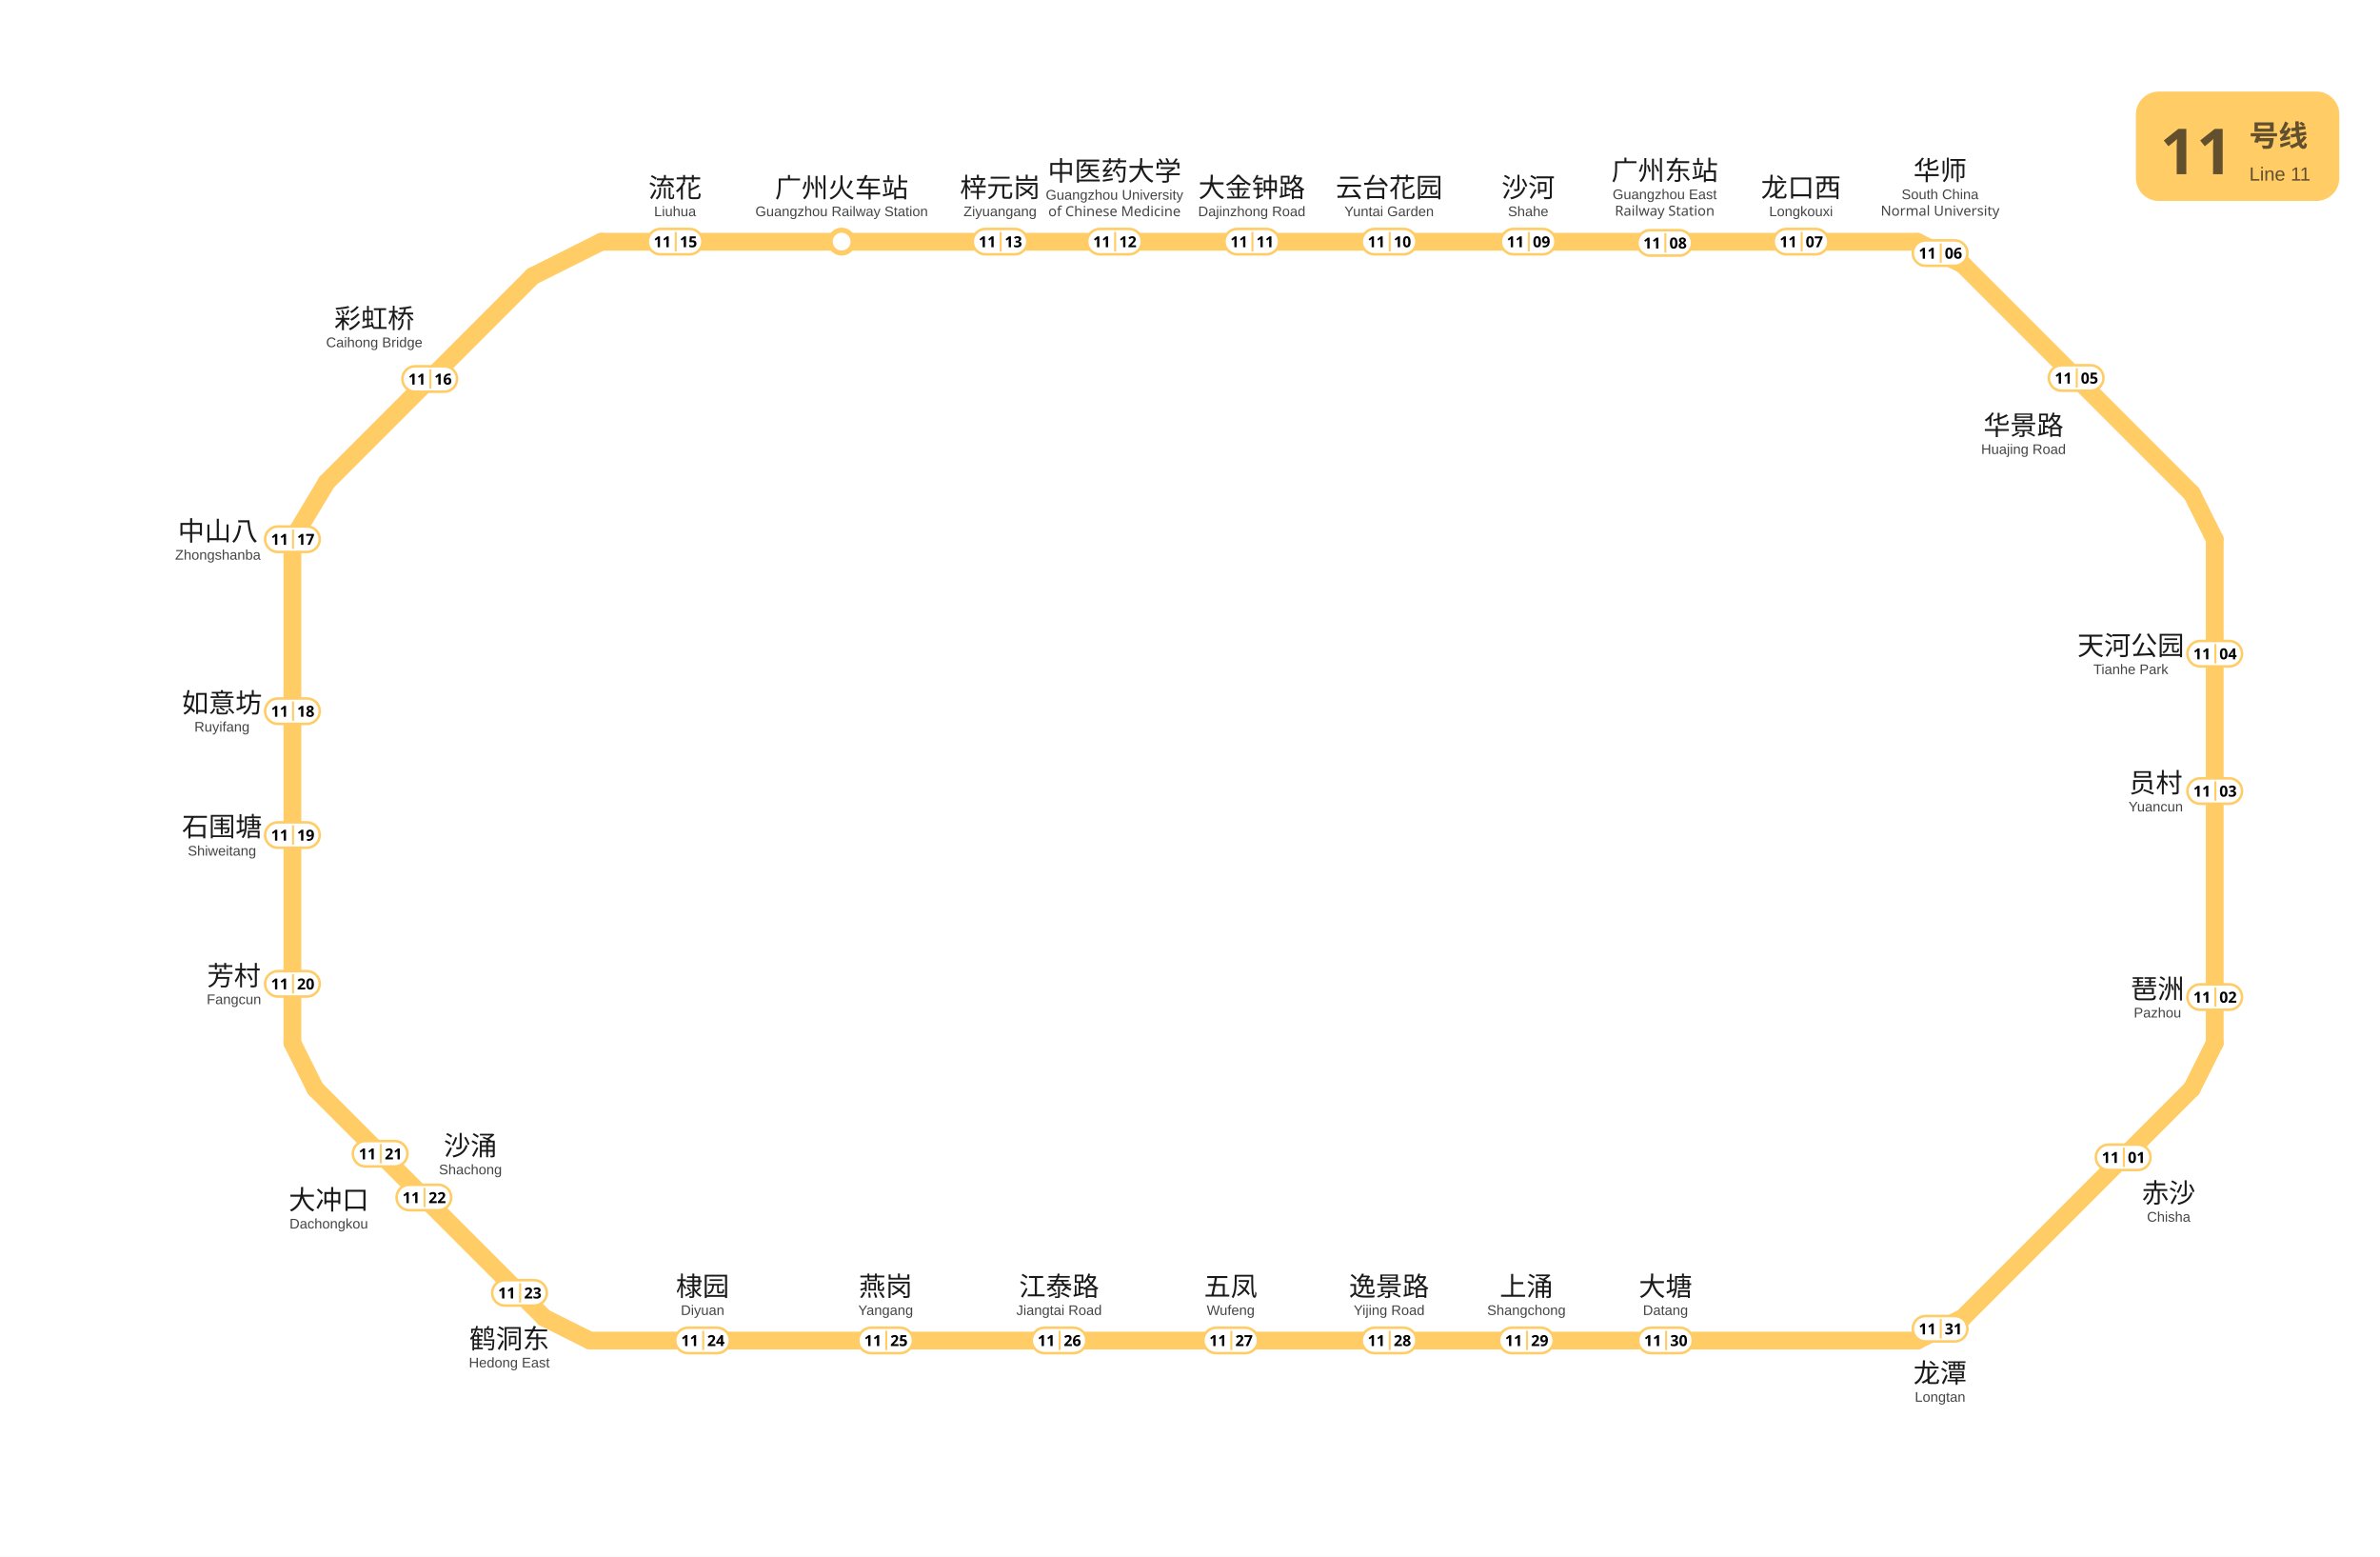
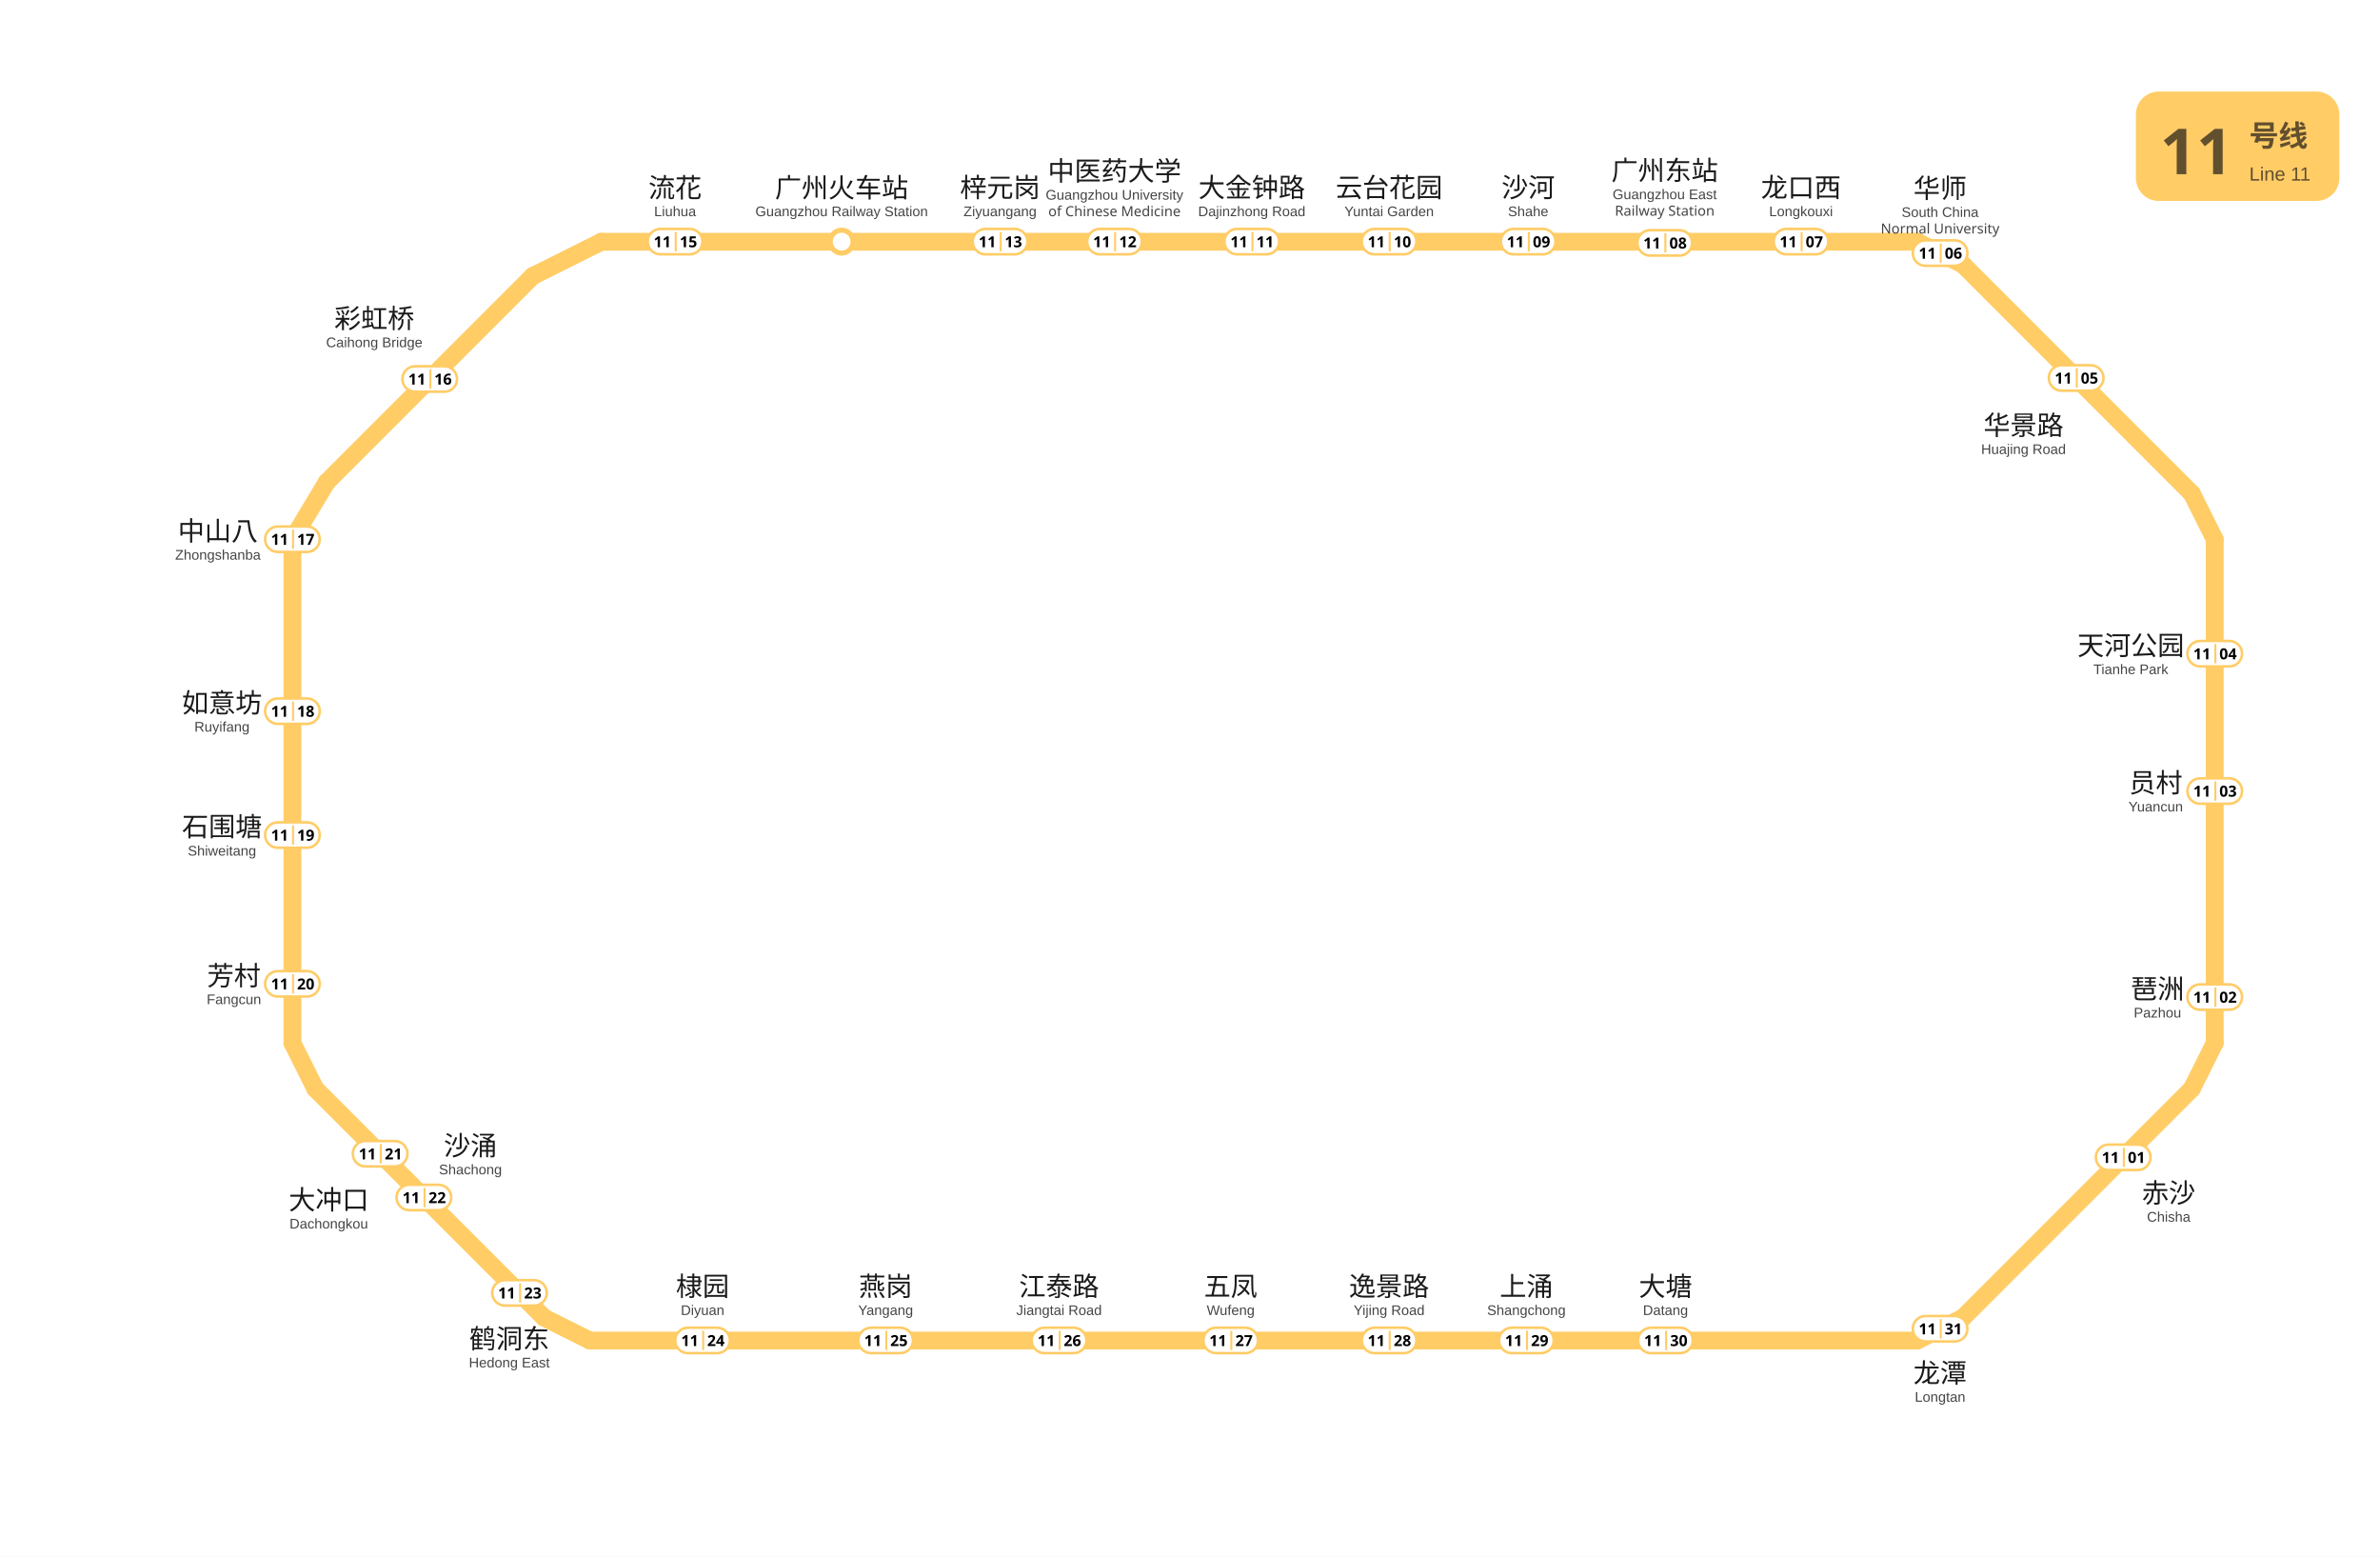
<svg xmlns="http://www.w3.org/2000/svg" viewBox="1005.5 753.2 936.0 612.0" data-pins="上涌,中医药大学,中山八,云台花园,五凤,华师,华景路,员村,大冲口,大塘,大金钟路,天河公园,如意坊,广州东站,广州火车站,彩虹桥,梓元岗,棣园,江泰路,沙河,沙涌,流花,燕岗,琶洲,石围塘,芳村,赤沙,逸景路,鹤洞东,龙口西,龙潭" width="936" height="612">
  <rect x="1005.5" y="753.2" width="936.0" height="612.05" fill="#ffffff" />
  <g id="走廊">
    <line x1="1759.50" y1="848.25" x2="1242.00" y2="848.25" style="fill:none;stroke:#FFCC66;stroke-width:7;stroke-linecap:round" />
    <line x1="1242.00" y1="848.25" x2="1215.00" y2="861.75" style="fill:none;stroke:#FFCC66;stroke-width:7;stroke-linecap:round" />
    <line x1="1215.00" y1="861.75" x2="1134.00" y2="942.75" style="fill:none;stroke:#FFCC66;stroke-width:7;stroke-linecap:round" />
    <line x1="1134.00" y1="942.75" x2="1120.50" y2="965.25" style="fill:none;stroke:#FFCC66;stroke-width:7;stroke-linecap:round" />
    <line x1="1120.50" y1="965.25" x2="1120.50" y2="1163.25" style="fill:none;stroke:#FFCC66;stroke-width:7;stroke-linecap:round" />
    <line x1="1120.50" y1="1163.25" x2="1129.50" y2="1181.25" style="fill:none;stroke:#FFCC66;stroke-width:7;stroke-linecap:round" />
    <line x1="1129.50" y1="1181.25" x2="1219.50" y2="1271.25" style="fill:none;stroke:#FFCC66;stroke-width:7;stroke-linecap:round" />
    <line x1="1219.50" y1="1271.25" x2="1237.50" y2="1280.25" style="fill:none;stroke:#FFCC66;stroke-width:7;stroke-linecap:round" />
    <line x1="1237.50" y1="1280.25" x2="1759.50" y2="1280.25" style="fill:none;stroke:#FFCC66;stroke-width:7;stroke-linecap:round" />
    <line x1="1759.50" y1="1280.25" x2="1777.50" y2="1271.25" style="fill:none;stroke:#FFCC66;stroke-width:7;stroke-linecap:round" />
    <line x1="1777.50" y1="1271.25" x2="1867.50" y2="1181.25" style="fill:none;stroke:#FFCC66;stroke-width:7;stroke-linecap:round" />
    <line x1="1867.50" y1="1181.25" x2="1876.50" y2="1163.25" style="fill:none;stroke:#FFCC66;stroke-width:7;stroke-linecap:round" />
    <line x1="1876.50" y1="1163.25" x2="1876.50" y2="965.25" style="fill:none;stroke:#FFCC66;stroke-width:7;stroke-linecap:round" />
    <line x1="1876.50" y1="965.25" x2="1867.50" y2="947.25" style="fill:none;stroke:#FFCC66;stroke-width:7;stroke-linecap:round" />
    <line x1="1867.50" y1="947.25" x2="1777.50" y2="857.25" style="fill:none;stroke:#FFCC66;stroke-width:7;stroke-linecap:round" />
    <line x1="1759.50" y1="848.25" x2="1777.50" y2="857.25" style="fill:none;stroke:#FFCC66;stroke-width:7;stroke-linecap:round" />
  </g>
  <g id="站圆">
    <circle cx="1336.5" cy="848.2" r="4.5" data-nm="广州火车站" style="fill:#FFFFFF;stroke:#FFCC66;stroke-width:2" />
  </g>
  <g id="线路徽标">
    <g data-badge="header" transform="translate(1845.5 789.2)" data-ink="#614F2E" data-box="1845.5,789.2,1925.5,832.2" data-chip="1845.5,789.2,1925.5,832.2">
      <rect x="0" y="0" width="80.0" height="43.0" rx="9.0" fill="#FFCC66" />
      <text x="9.5" y="32.5" font-family="'Microsoft YaHei', sans-serif" font-size="25" font-weight="bold" fill="#614F2E">11</text>
      <text x="44.6" y="21.5" font-family="'Microsoft YaHei', sans-serif" font-size="11.5" font-weight="600" fill="#614F2E">号线</text>
      <text x="44.6" y="35.0" font-family="Arial, sans-serif" font-size="7.5" fill="#614F2E">Line 11</text>
    </g>
  </g>
  <g id="站名标注" font-family="'Microsoft YaHei', 'PingFang SC', sans-serif">
    <text x="1858.40" y="1226.00" text-anchor="middle" font-size="10.5" font-weight="500" fill="#1a1a1a">赤沙</text>
    <text x="1858.40" y="1233.50" text-anchor="middle" font-size="5.5" font-family="Arial, sans-serif" fill="#444444">Chisha</text>
    <text x="1854.00" y="1145.73" text-anchor="middle" font-size="10.5" font-weight="500" fill="#1a1a1a">琶洲</text>
    <text x="1854.00" y="1153.23" text-anchor="middle" font-size="5.5" font-family="Arial, sans-serif" fill="#444444">Pazhou</text>
    <text x="1853.30" y="1064.73" text-anchor="middle" font-size="10.5" font-weight="500" fill="#1a1a1a">员村</text>
    <text x="1853.30" y="1072.23" text-anchor="middle" font-size="5.5" font-family="Arial, sans-serif" fill="#444444">Yuancun</text>
    <text x="1843.50" y="1010.73" text-anchor="middle" font-size="10.5" font-weight="500" fill="#1a1a1a">天河公园</text>
    <text x="1843.50" y="1018.23" text-anchor="middle" font-size="5.5" font-family="Arial, sans-serif" fill="#444444">Tianhe Park</text>
    <text x="1801.30" y="924.20" text-anchor="middle" font-size="10.5" font-weight="500" fill="#1a1a1a">华景路</text>
    <text x="1801.30" y="931.70" text-anchor="middle" font-size="5.5" font-family="Arial, sans-serif" fill="#444444">Huajing Road</text>
    <text x="1713.80" y="830.70" text-anchor="middle" font-size="10.5" font-weight="500" fill="#1a1a1a">龙口西</text>
    <text x="1713.80" y="838.20" text-anchor="middle" font-size="5.5" font-family="Arial, sans-serif" fill="#444444">Longkouxi</text>
    <text x="1660.20" y="824.00" text-anchor="middle" font-size="10.5" font-weight="500" fill="#1a1a1a">广州东站</text>
    <text x="1660.20" y="831.50" text-anchor="middle" font-size="5.5" font-family="Arial, sans-serif" fill="#444444">Guangzhou East</text>
    <text x="1660.20" y="838.00" text-anchor="middle" font-size="5.5" fill="#444444">Railway Station</text>
    <text x="1606.50" y="830.70" text-anchor="middle" font-size="10.5" font-weight="500" fill="#1a1a1a">沙河</text>
    <text x="1606.50" y="838.20" text-anchor="middle" font-size="5.5" font-family="Arial, sans-serif" fill="#444444">Shahe</text>
    <text x="1551.80" y="830.70" text-anchor="middle" font-size="10.5" font-weight="500" fill="#1a1a1a">云台花园</text>
    <text x="1551.80" y="838.20" text-anchor="middle" font-size="5.5" font-family="Arial, sans-serif" fill="#444444">Yuntai Garden</text>
    <text x="1497.80" y="830.70" text-anchor="middle" font-size="10.5" font-weight="500" fill="#1a1a1a">大金钟路</text>
    <text x="1497.80" y="838.20" text-anchor="middle" font-size="5.5" font-family="Arial, sans-serif" fill="#444444">Dajinzhong Road</text>
    <text x="1443.80" y="824.20" text-anchor="middle" font-size="10.5" font-weight="500" fill="#1a1a1a">中医药大学</text>
    <text x="1443.80" y="831.70" text-anchor="middle" font-size="5.5" font-family="Arial, sans-serif" fill="#444444">Guangzhou University</text>
    <text x="1443.80" y="838.20" text-anchor="middle" font-size="5.5" fill="#444444">of Chinese Medicine</text>
    <text x="1398.80" y="830.70" text-anchor="middle" font-size="10.5" font-weight="500" fill="#1a1a1a">梓元岗</text>
    <text x="1398.80" y="838.20" text-anchor="middle" font-size="5.5" font-family="Arial, sans-serif" fill="#444444">Ziyuangang</text>
    <text x="1336.50" y="830.80" text-anchor="middle" font-size="10.5" font-weight="500" fill="#1a1a1a">广州火车站</text>
    <text x="1336.50" y="838.20" text-anchor="middle" font-size="5.5" font-family="Arial, sans-serif" fill="#444444">Guangzhou Railway Station</text>
    <text x="1271.00" y="830.80" text-anchor="middle" font-size="10.5" font-weight="500" fill="#1a1a1a">流花</text>
    <text x="1271.00" y="838.20" text-anchor="middle" font-size="5.5" font-family="Arial, sans-serif" fill="#444444">Liuhua</text>
    <text x="1152.70" y="882.20" text-anchor="middle" font-size="10.5" font-weight="500" fill="#1a1a1a">彩虹桥</text>
    <text x="1152.70" y="889.70" text-anchor="middle" font-size="5.5" font-family="Arial, sans-serif" fill="#444444">Caihong Bridge</text>
    <text x="1091.20" y="965.73" text-anchor="middle" font-size="10.5" font-weight="500" fill="#1a1a1a">中山八</text>
    <text x="1091.20" y="973.23" text-anchor="middle" font-size="5.5" font-family="Arial, sans-serif" fill="#444444">Zhongshanba</text>
    <text x="1092.80" y="1033.33" text-anchor="middle" font-size="10.5" font-weight="500" fill="#1a1a1a">如意坊</text>
    <text x="1092.80" y="1040.83" text-anchor="middle" font-size="5.5" font-family="Arial, sans-serif" fill="#444444">Ruyifang</text>
    <text x="1092.80" y="1081.98" text-anchor="middle" font-size="10.5" font-weight="500" fill="#1a1a1a">石围塘</text>
    <text x="1092.80" y="1089.58" text-anchor="middle" font-size="5.5" font-family="Arial, sans-serif" fill="#444444">Shiweitang</text>
    <text x="1097.50" y="1140.58" text-anchor="middle" font-size="10.5" font-weight="500" fill="#1a1a1a">芳村</text>
    <text x="1097.50" y="1147.98" text-anchor="middle" font-size="5.5" font-family="Arial, sans-serif" fill="#444444">Fangcun</text>
    <text x="1134.80" y="1228.70" text-anchor="middle" font-size="10.5" font-weight="500" fill="#1a1a1a">大冲口</text>
    <text x="1134.80" y="1236.20" text-anchor="middle" font-size="5.5" font-family="Arial, sans-serif" fill="#444444">Dachongkou</text>
    <text x="1190.50" y="1207.40" text-anchor="middle" font-size="10.5" font-weight="500" fill="#1a1a1a">沙涌</text>
    <text x="1190.50" y="1214.90" text-anchor="middle" font-size="5.5" font-family="Arial, sans-serif" fill="#444444">Shachong</text>
    <text x="1281.80" y="1262.70" text-anchor="middle" font-size="10.5" font-weight="500" fill="#1a1a1a">棣园</text>
    <text x="1281.80" y="1270.20" text-anchor="middle" font-size="5.5" font-family="Arial, sans-serif" fill="#444444">Diyuan</text>
    <text x="1353.80" y="1262.70" text-anchor="middle" font-size="10.5" font-weight="500" fill="#1a1a1a">燕岗</text>
    <text x="1353.80" y="1270.20" text-anchor="middle" font-size="5.5" font-family="Arial, sans-serif" fill="#444444">Yangang</text>
    <text x="1422.00" y="1262.70" text-anchor="middle" font-size="10.5" font-weight="500" fill="#1a1a1a">江泰路</text>
    <text x="1422.00" y="1270.20" text-anchor="middle" font-size="5.5" font-family="Arial, sans-serif" fill="#444444">Jiangtai Road</text>
    <text x="1489.50" y="1262.70" text-anchor="middle" font-size="10.5" font-weight="500" fill="#1a1a1a">五凤</text>
    <text x="1489.50" y="1270.20" text-anchor="middle" font-size="5.5" font-family="Arial, sans-serif" fill="#444444">Wufeng</text>
    <text x="1551.80" y="1262.70" text-anchor="middle" font-size="10.5" font-weight="500" fill="#1a1a1a">逸景路</text>
    <text x="1551.80" y="1270.20" text-anchor="middle" font-size="5.5" font-family="Arial, sans-serif" fill="#444444">Yijing Road</text>
    <text x="1605.80" y="1262.70" text-anchor="middle" font-size="10.5" font-weight="500" fill="#1a1a1a">上涌</text>
    <text x="1605.80" y="1270.20" text-anchor="middle" font-size="5.5" font-family="Arial, sans-serif" fill="#444444">Shangchong</text>
    <text x="1660.50" y="1262.70" text-anchor="middle" font-size="10.5" font-weight="500" fill="#1a1a1a">大塘</text>
    <text x="1660.50" y="1270.20" text-anchor="middle" font-size="5.5" font-family="Arial, sans-serif" fill="#444444">Datang</text>
-     <text x="1768.50" y="824.00" text-anchor="middle" font-size="10.5" font-weight="500" fill="#1a1a1a">华师</text>
-     <text x="1768.50" y="831.50" text-anchor="middle" font-size="5.5" font-family="Arial, sans-serif" fill="#444444">South China</text>
-     <text x="1768.50" y="838.00" text-anchor="middle" font-size="5.5" fill="#444444">Normal University</text>
+     <text x="1768.50" y="831.00" text-anchor="middle" font-size="10.5" font-weight="500" fill="#1a1a1a">华师</text>
+     <text x="1768.50" y="838.50" text-anchor="middle" font-size="5.5" font-family="Arial, sans-serif" fill="#444444">South China</text>
+     <text x="1768.50" y="845.00" text-anchor="middle" font-size="5.5" fill="#444444">Normal University</text>
    <text x="1205.80" y="1283.30" text-anchor="middle" font-size="10.5" font-weight="500" fill="#1a1a1a">鹤洞东</text>
    <text x="1205.80" y="1290.80" text-anchor="middle" font-size="5.5" font-family="Arial, sans-serif" fill="#444444">Hedong East</text>
    <text x="1768.50" y="1296.80" text-anchor="middle" font-size="10.5" font-weight="500" fill="#1a1a1a">龙潭</text>
    <text x="1768.50" y="1304.30" text-anchor="middle" font-size="5.5" font-family="Arial, sans-serif" fill="#444444">Longtan</text>
  </g>
  <g id="编号牌" font-family="'Microsoft YaHei', 'PingFang SC', sans-serif">
    <rect x="1829.75" y="1203.20" width="21.50" height="10.00" rx="5.00" fill="#FFFFFF" stroke="#FFCC66" stroke-width="1.0" />
    <line x1="1840.75" y1="1204.40" x2="1840.75" y2="1212.00" stroke="#FFCC66" stroke-width="0.8" />
    <text x="1835.50" y="1208.08" text-anchor="middle" dominant-baseline="central" font-size="6.0" font-weight="700" fill="#000000">11</text>
    <text x="1845.75" y="1208.08" text-anchor="middle" dominant-baseline="central" font-size="6.0" font-weight="700" fill="#000000">01</text>
    <rect x="1865.75" y="1140.20" width="21.50" height="10.00" rx="5.00" fill="#FFFFFF" stroke="#FFCC66" stroke-width="1.0" />
    <line x1="1876.75" y1="1141.40" x2="1876.75" y2="1149.00" stroke="#FFCC66" stroke-width="0.8" />
    <text x="1871.50" y="1145.08" text-anchor="middle" dominant-baseline="central" font-size="6.0" font-weight="700" fill="#000000">11</text>
    <text x="1881.75" y="1145.08" text-anchor="middle" dominant-baseline="central" font-size="6.0" font-weight="700" fill="#000000">02</text>
    <rect x="1865.75" y="1059.20" width="21.50" height="10.00" rx="5.00" fill="#FFFFFF" stroke="#FFCC66" stroke-width="1.0" />
    <line x1="1876.75" y1="1060.40" x2="1876.75" y2="1068.00" stroke="#FFCC66" stroke-width="0.8" />
    <text x="1871.50" y="1064.08" text-anchor="middle" dominant-baseline="central" font-size="6.0" font-weight="700" fill="#000000">11</text>
    <text x="1881.75" y="1064.08" text-anchor="middle" dominant-baseline="central" font-size="6.0" font-weight="700" fill="#000000">03</text>
    <rect x="1865.75" y="1005.20" width="21.50" height="10.00" rx="5.00" fill="#FFFFFF" stroke="#FFCC66" stroke-width="1.0" />
    <line x1="1876.75" y1="1006.40" x2="1876.75" y2="1014.00" stroke="#FFCC66" stroke-width="0.8" />
    <text x="1871.50" y="1010.08" text-anchor="middle" dominant-baseline="central" font-size="6.0" font-weight="700" fill="#000000">11</text>
    <text x="1881.75" y="1010.08" text-anchor="middle" dominant-baseline="central" font-size="6.0" font-weight="700" fill="#000000">04</text>
    <rect x="1811.25" y="896.80" width="21.50" height="10.00" rx="5.00" fill="#FFFFFF" stroke="#FFCC66" stroke-width="1.0" />
    <line x1="1822.25" y1="898.00" x2="1822.25" y2="905.60" stroke="#FFCC66" stroke-width="0.8" />
    <text x="1817.00" y="901.68" text-anchor="middle" dominant-baseline="central" font-size="6.0" font-weight="700" fill="#000000">11</text>
    <text x="1827.25" y="901.68" text-anchor="middle" dominant-baseline="central" font-size="6.0" font-weight="700" fill="#000000">05</text>
    <rect x="1757.75" y="847.70" width="21.50" height="10.00" rx="5.00" fill="#FFFFFF" stroke="#FFCC66" stroke-width="1.0" />
    <line x1="1768.75" y1="848.90" x2="1768.75" y2="856.50" stroke="#FFCC66" stroke-width="0.8" />
    <text x="1763.50" y="852.58" text-anchor="middle" dominant-baseline="central" font-size="6.0" font-weight="700" fill="#000000">11</text>
    <text x="1773.75" y="852.58" text-anchor="middle" dominant-baseline="central" font-size="6.0" font-weight="700" fill="#000000">06</text>
    <rect x="1703.05" y="843.20" width="21.50" height="10.00" rx="5.00" fill="#FFFFFF" stroke="#FFCC66" stroke-width="1.0" />
    <line x1="1714.05" y1="844.40" x2="1714.05" y2="852.00" stroke="#FFCC66" stroke-width="0.8" />
    <text x="1708.80" y="848.08" text-anchor="middle" dominant-baseline="central" font-size="6.0" font-weight="700" fill="#000000">11</text>
    <text x="1719.05" y="848.08" text-anchor="middle" dominant-baseline="central" font-size="6.0" font-weight="700" fill="#000000">07</text>
    <rect x="1649.45" y="843.70" width="21.50" height="10.00" rx="5.00" fill="#FFFFFF" stroke="#FFCC66" stroke-width="1.0" />
    <line x1="1660.45" y1="844.90" x2="1660.45" y2="852.50" stroke="#FFCC66" stroke-width="0.8" />
    <text x="1655.20" y="848.58" text-anchor="middle" dominant-baseline="central" font-size="6.0" font-weight="700" fill="#000000">11</text>
    <text x="1665.45" y="848.58" text-anchor="middle" dominant-baseline="central" font-size="6.0" font-weight="700" fill="#000000">08</text>
    <rect x="1595.75" y="843.20" width="21.50" height="10.00" rx="5.00" fill="#FFFFFF" stroke="#FFCC66" stroke-width="1.0" />
    <line x1="1606.75" y1="844.40" x2="1606.75" y2="852.00" stroke="#FFCC66" stroke-width="0.8" />
    <text x="1601.50" y="848.08" text-anchor="middle" dominant-baseline="central" font-size="6.0" font-weight="700" fill="#000000">11</text>
    <text x="1611.75" y="848.08" text-anchor="middle" dominant-baseline="central" font-size="6.0" font-weight="700" fill="#000000">09</text>
    <rect x="1541.05" y="843.20" width="21.50" height="10.00" rx="5.00" fill="#FFFFFF" stroke="#FFCC66" stroke-width="1.0" />
    <line x1="1552.05" y1="844.40" x2="1552.05" y2="852.00" stroke="#FFCC66" stroke-width="0.8" />
    <text x="1546.80" y="848.08" text-anchor="middle" dominant-baseline="central" font-size="6.0" font-weight="700" fill="#000000">11</text>
    <text x="1557.05" y="848.08" text-anchor="middle" dominant-baseline="central" font-size="6.0" font-weight="700" fill="#000000">10</text>
    <rect x="1487.05" y="843.20" width="21.50" height="10.00" rx="5.00" fill="#FFFFFF" stroke="#FFCC66" stroke-width="1.0" />
    <line x1="1498.05" y1="844.40" x2="1498.05" y2="852.00" stroke="#FFCC66" stroke-width="0.8" />
    <text x="1492.80" y="848.08" text-anchor="middle" dominant-baseline="central" font-size="6.0" font-weight="700" fill="#000000">11</text>
    <text x="1503.05" y="848.08" text-anchor="middle" dominant-baseline="central" font-size="6.0" font-weight="700" fill="#000000">11</text>
    <rect x="1433.05" y="843.20" width="21.50" height="10.00" rx="5.00" fill="#FFFFFF" stroke="#FFCC66" stroke-width="1.0" />
    <line x1="1444.05" y1="844.40" x2="1444.05" y2="852.00" stroke="#FFCC66" stroke-width="0.8" />
    <text x="1438.80" y="848.08" text-anchor="middle" dominant-baseline="central" font-size="6.0" font-weight="700" fill="#000000">11</text>
    <text x="1449.05" y="848.08" text-anchor="middle" dominant-baseline="central" font-size="6.0" font-weight="700" fill="#000000">12</text>
    <rect x="1388.05" y="843.20" width="21.50" height="10.00" rx="5.00" fill="#FFFFFF" stroke="#FFCC66" stroke-width="1.0" />
    <line x1="1399.05" y1="844.40" x2="1399.05" y2="852.00" stroke="#FFCC66" stroke-width="0.8" />
    <text x="1393.80" y="848.08" text-anchor="middle" dominant-baseline="central" font-size="6.0" font-weight="700" fill="#000000">11</text>
    <text x="1404.05" y="848.08" text-anchor="middle" dominant-baseline="central" font-size="6.0" font-weight="700" fill="#000000">13</text>
    <rect x="1260.25" y="843.20" width="21.50" height="10.00" rx="5.00" fill="#FFFFFF" stroke="#FFCC66" stroke-width="1.0" />
    <line x1="1271.25" y1="844.40" x2="1271.25" y2="852.00" stroke="#FFCC66" stroke-width="0.8" />
    <text x="1266.00" y="848.08" text-anchor="middle" dominant-baseline="central" font-size="6.0" font-weight="700" fill="#000000">11</text>
    <text x="1276.25" y="848.08" text-anchor="middle" dominant-baseline="central" font-size="6.0" font-weight="700" fill="#000000">15</text>
    <rect x="1163.75" y="897.20" width="21.50" height="10.00" rx="5.00" fill="#FFFFFF" stroke="#FFCC66" stroke-width="1.0" />
    <line x1="1174.75" y1="898.40" x2="1174.75" y2="906.00" stroke="#FFCC66" stroke-width="0.8" />
    <text x="1169.50" y="902.08" text-anchor="middle" dominant-baseline="central" font-size="6.0" font-weight="700" fill="#000000">11</text>
    <text x="1179.75" y="902.08" text-anchor="middle" dominant-baseline="central" font-size="6.0" font-weight="700" fill="#000000">16</text>
    <rect x="1109.75" y="960.20" width="21.50" height="10.00" rx="5.00" fill="#FFFFFF" stroke="#FFCC66" stroke-width="1.0" />
    <line x1="1120.75" y1="961.40" x2="1120.75" y2="969.00" stroke="#FFCC66" stroke-width="0.8" />
    <text x="1115.50" y="965.08" text-anchor="middle" dominant-baseline="central" font-size="6.0" font-weight="700" fill="#000000">11</text>
    <text x="1125.75" y="965.08" text-anchor="middle" dominant-baseline="central" font-size="6.0" font-weight="700" fill="#000000">17</text>
    <rect x="1109.75" y="1027.80" width="21.50" height="10.00" rx="5.00" fill="#FFFFFF" stroke="#FFCC66" stroke-width="1.0" />
    <line x1="1120.75" y1="1029.00" x2="1120.75" y2="1036.60" stroke="#FFCC66" stroke-width="0.8" />
    <text x="1115.50" y="1032.68" text-anchor="middle" dominant-baseline="central" font-size="6.0" font-weight="700" fill="#000000">11</text>
    <text x="1125.75" y="1032.68" text-anchor="middle" dominant-baseline="central" font-size="6.0" font-weight="700" fill="#000000">18</text>
    <rect x="1109.75" y="1076.50" width="21.50" height="10.00" rx="5.00" fill="#FFFFFF" stroke="#FFCC66" stroke-width="1.0" />
    <line x1="1120.75" y1="1077.70" x2="1120.75" y2="1085.30" stroke="#FFCC66" stroke-width="0.8" />
    <text x="1115.50" y="1081.38" text-anchor="middle" dominant-baseline="central" font-size="6.0" font-weight="700" fill="#000000">11</text>
    <text x="1125.75" y="1081.38" text-anchor="middle" dominant-baseline="central" font-size="6.0" font-weight="700" fill="#000000">19</text>
    <rect x="1109.75" y="1135.00" width="21.50" height="10.00" rx="5.00" fill="#FFFFFF" stroke="#FFCC66" stroke-width="1.0" />
    <line x1="1120.75" y1="1136.20" x2="1120.75" y2="1143.80" stroke="#FFCC66" stroke-width="0.8" />
    <text x="1115.50" y="1139.88" text-anchor="middle" dominant-baseline="central" font-size="6.0" font-weight="700" fill="#000000">11</text>
    <text x="1125.75" y="1139.88" text-anchor="middle" dominant-baseline="central" font-size="6.0" font-weight="700" fill="#000000">20</text>
    <rect x="1144.25" y="1201.80" width="21.50" height="10.00" rx="5.00" fill="#FFFFFF" stroke="#FFCC66" stroke-width="1.0" />
    <line x1="1155.25" y1="1203.00" x2="1155.25" y2="1210.60" stroke="#FFCC66" stroke-width="0.8" />
    <text x="1150.00" y="1206.68" text-anchor="middle" dominant-baseline="central" font-size="6.0" font-weight="700" fill="#000000">11</text>
    <text x="1160.25" y="1206.68" text-anchor="middle" dominant-baseline="central" font-size="6.0" font-weight="700" fill="#000000">21</text>
    <rect x="1161.45" y="1219.00" width="21.50" height="10.00" rx="5.00" fill="#FFFFFF" stroke="#FFCC66" stroke-width="1.0" />
    <line x1="1172.45" y1="1220.20" x2="1172.45" y2="1227.80" stroke="#FFCC66" stroke-width="0.8" />
    <text x="1167.20" y="1223.88" text-anchor="middle" dominant-baseline="central" font-size="6.0" font-weight="700" fill="#000000">11</text>
    <text x="1177.45" y="1223.88" text-anchor="middle" dominant-baseline="central" font-size="6.0" font-weight="700" fill="#000000">22</text>
    <rect x="1199.05" y="1256.50" width="21.50" height="10.00" rx="5.00" fill="#FFFFFF" stroke="#FFCC66" stroke-width="1.0" />
    <line x1="1210.05" y1="1257.70" x2="1210.05" y2="1265.30" stroke="#FFCC66" stroke-width="0.8" />
    <text x="1204.80" y="1261.38" text-anchor="middle" dominant-baseline="central" font-size="6.0" font-weight="700" fill="#000000">11</text>
    <text x="1215.05" y="1261.38" text-anchor="middle" dominant-baseline="central" font-size="6.0" font-weight="700" fill="#000000">23</text>
    <rect x="1271.05" y="1275.20" width="21.50" height="10.00" rx="5.00" fill="#FFFFFF" stroke="#FFCC66" stroke-width="1.0" />
    <line x1="1282.05" y1="1276.40" x2="1282.05" y2="1284.00" stroke="#FFCC66" stroke-width="0.8" />
    <text x="1276.80" y="1280.08" text-anchor="middle" dominant-baseline="central" font-size="6.0" font-weight="700" fill="#000000">11</text>
    <text x="1287.05" y="1280.08" text-anchor="middle" dominant-baseline="central" font-size="6.0" font-weight="700" fill="#000000">24</text>
    <rect x="1343.05" y="1275.20" width="21.50" height="10.00" rx="5.00" fill="#FFFFFF" stroke="#FFCC66" stroke-width="1.0" />
    <line x1="1354.05" y1="1276.40" x2="1354.05" y2="1284.00" stroke="#FFCC66" stroke-width="0.8" />
    <text x="1348.80" y="1280.08" text-anchor="middle" dominant-baseline="central" font-size="6.0" font-weight="700" fill="#000000">11</text>
    <text x="1359.05" y="1280.08" text-anchor="middle" dominant-baseline="central" font-size="6.0" font-weight="700" fill="#000000">25</text>
    <rect x="1411.25" y="1275.20" width="21.50" height="10.00" rx="5.00" fill="#FFFFFF" stroke="#FFCC66" stroke-width="1.0" />
    <line x1="1422.25" y1="1276.40" x2="1422.25" y2="1284.00" stroke="#FFCC66" stroke-width="0.8" />
    <text x="1417.00" y="1280.08" text-anchor="middle" dominant-baseline="central" font-size="6.0" font-weight="700" fill="#000000">11</text>
    <text x="1427.25" y="1280.08" text-anchor="middle" dominant-baseline="central" font-size="6.0" font-weight="700" fill="#000000">26</text>
    <rect x="1478.75" y="1275.20" width="21.50" height="10.00" rx="5.00" fill="#FFFFFF" stroke="#FFCC66" stroke-width="1.0" />
    <line x1="1489.75" y1="1276.40" x2="1489.75" y2="1284.00" stroke="#FFCC66" stroke-width="0.8" />
    <text x="1484.50" y="1280.08" text-anchor="middle" dominant-baseline="central" font-size="6.0" font-weight="700" fill="#000000">11</text>
    <text x="1494.75" y="1280.08" text-anchor="middle" dominant-baseline="central" font-size="6.0" font-weight="700" fill="#000000">27</text>
    <rect x="1541.05" y="1275.20" width="21.50" height="10.00" rx="5.00" fill="#FFFFFF" stroke="#FFCC66" stroke-width="1.0" />
    <line x1="1552.05" y1="1276.40" x2="1552.05" y2="1284.00" stroke="#FFCC66" stroke-width="0.8" />
    <text x="1546.80" y="1280.08" text-anchor="middle" dominant-baseline="central" font-size="6.0" font-weight="700" fill="#000000">11</text>
    <text x="1557.05" y="1280.08" text-anchor="middle" dominant-baseline="central" font-size="6.0" font-weight="700" fill="#000000">28</text>
    <rect x="1595.05" y="1275.20" width="21.50" height="10.00" rx="5.00" fill="#FFFFFF" stroke="#FFCC66" stroke-width="1.0" />
    <line x1="1606.05" y1="1276.40" x2="1606.05" y2="1284.00" stroke="#FFCC66" stroke-width="0.8" />
    <text x="1600.80" y="1280.08" text-anchor="middle" dominant-baseline="central" font-size="6.0" font-weight="700" fill="#000000">11</text>
    <text x="1611.05" y="1280.08" text-anchor="middle" dominant-baseline="central" font-size="6.0" font-weight="700" fill="#000000">29</text>
    <rect x="1649.75" y="1275.20" width="21.50" height="10.00" rx="5.00" fill="#FFFFFF" stroke="#FFCC66" stroke-width="1.0" />
    <line x1="1660.75" y1="1276.40" x2="1660.75" y2="1284.00" stroke="#FFCC66" stroke-width="0.8" />
    <text x="1655.50" y="1280.08" text-anchor="middle" dominant-baseline="central" font-size="6.0" font-weight="700" fill="#000000">11</text>
    <text x="1665.75" y="1280.08" text-anchor="middle" dominant-baseline="central" font-size="6.0" font-weight="700" fill="#000000">30</text>
    <rect x="1757.75" y="1270.60" width="21.50" height="10.00" rx="5.00" fill="#FFFFFF" stroke="#FFCC66" stroke-width="1.0" />
    <line x1="1768.75" y1="1271.80" x2="1768.75" y2="1279.40" stroke="#FFCC66" stroke-width="0.8" />
    <text x="1763.50" y="1275.48" text-anchor="middle" dominant-baseline="central" font-size="6.0" font-weight="700" fill="#000000">11</text>
    <text x="1773.75" y="1275.48" text-anchor="middle" dominant-baseline="central" font-size="6.0" font-weight="700" fill="#000000">31</text>
  </g>
</svg>
